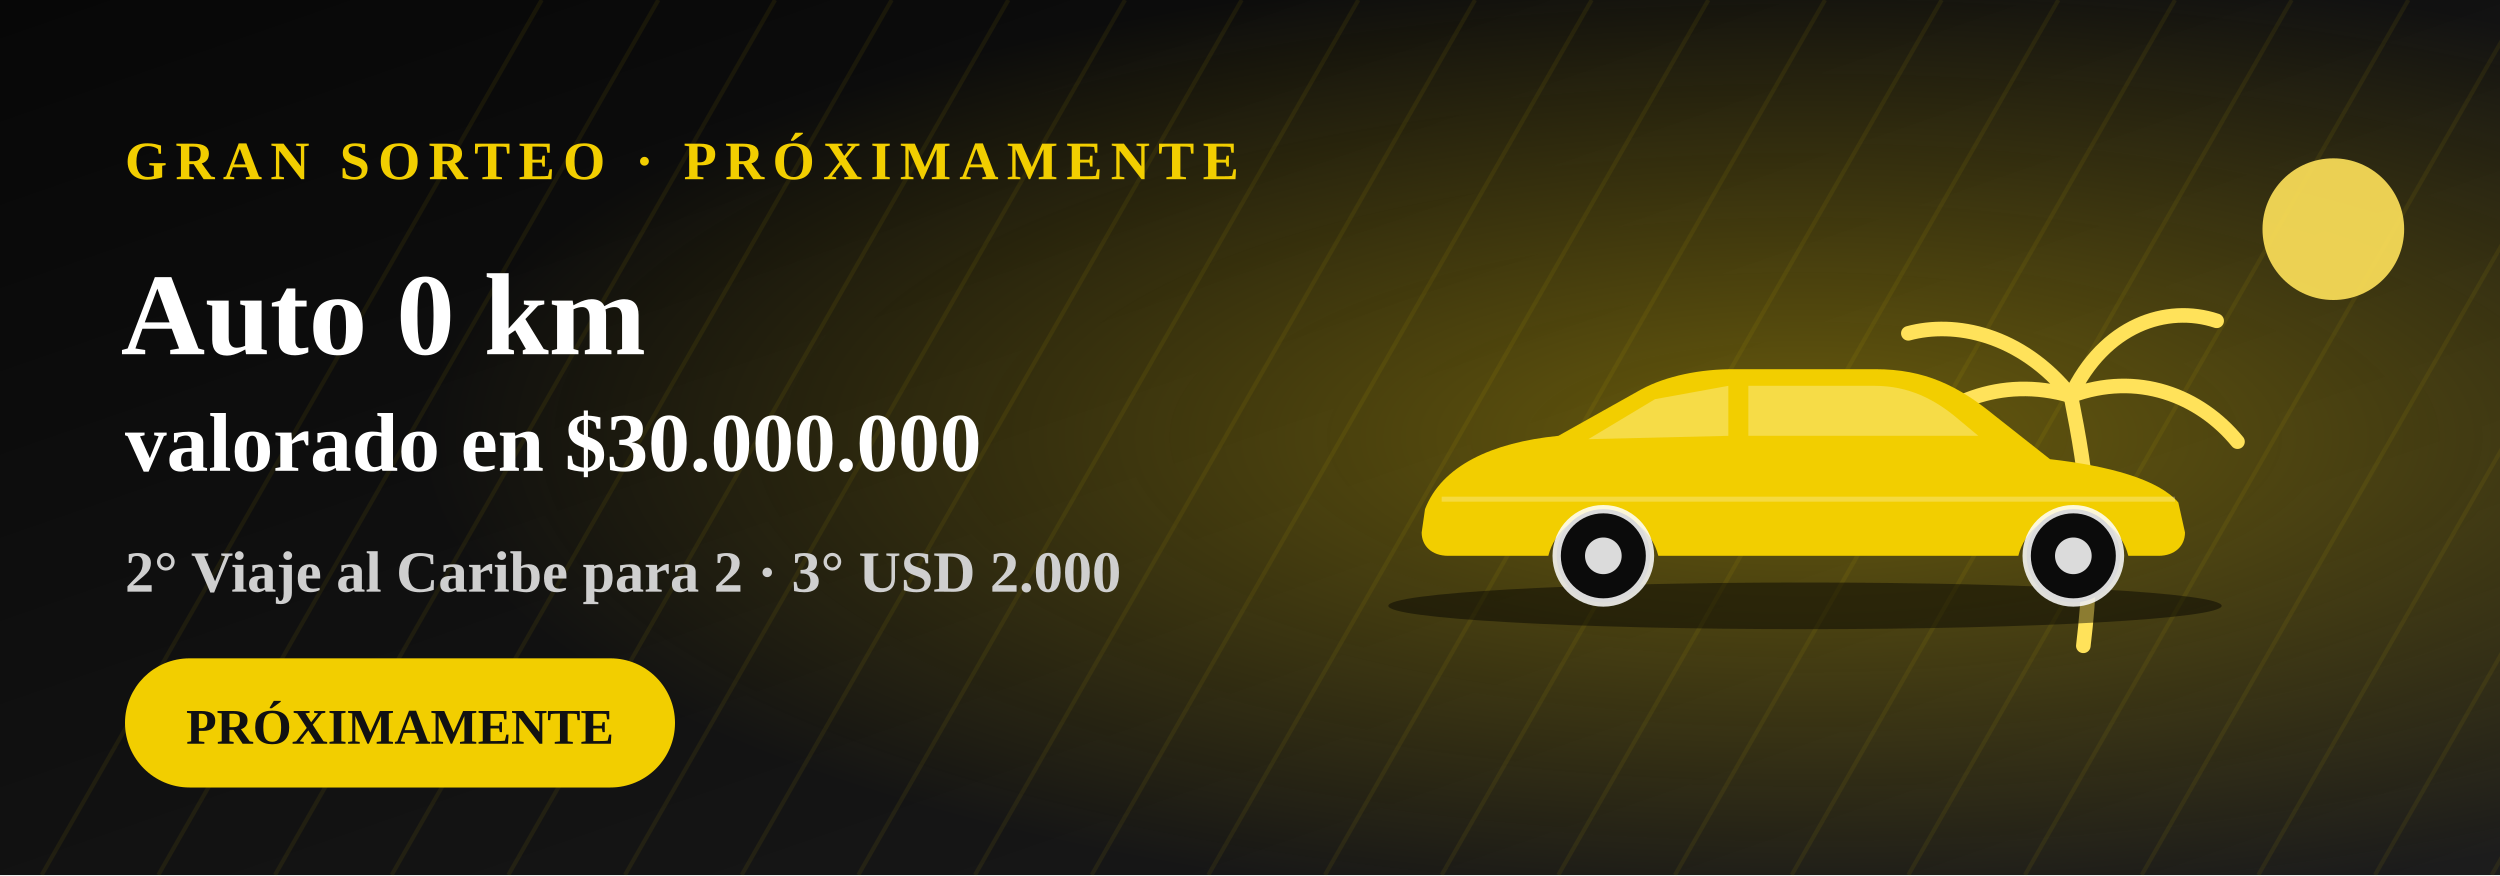
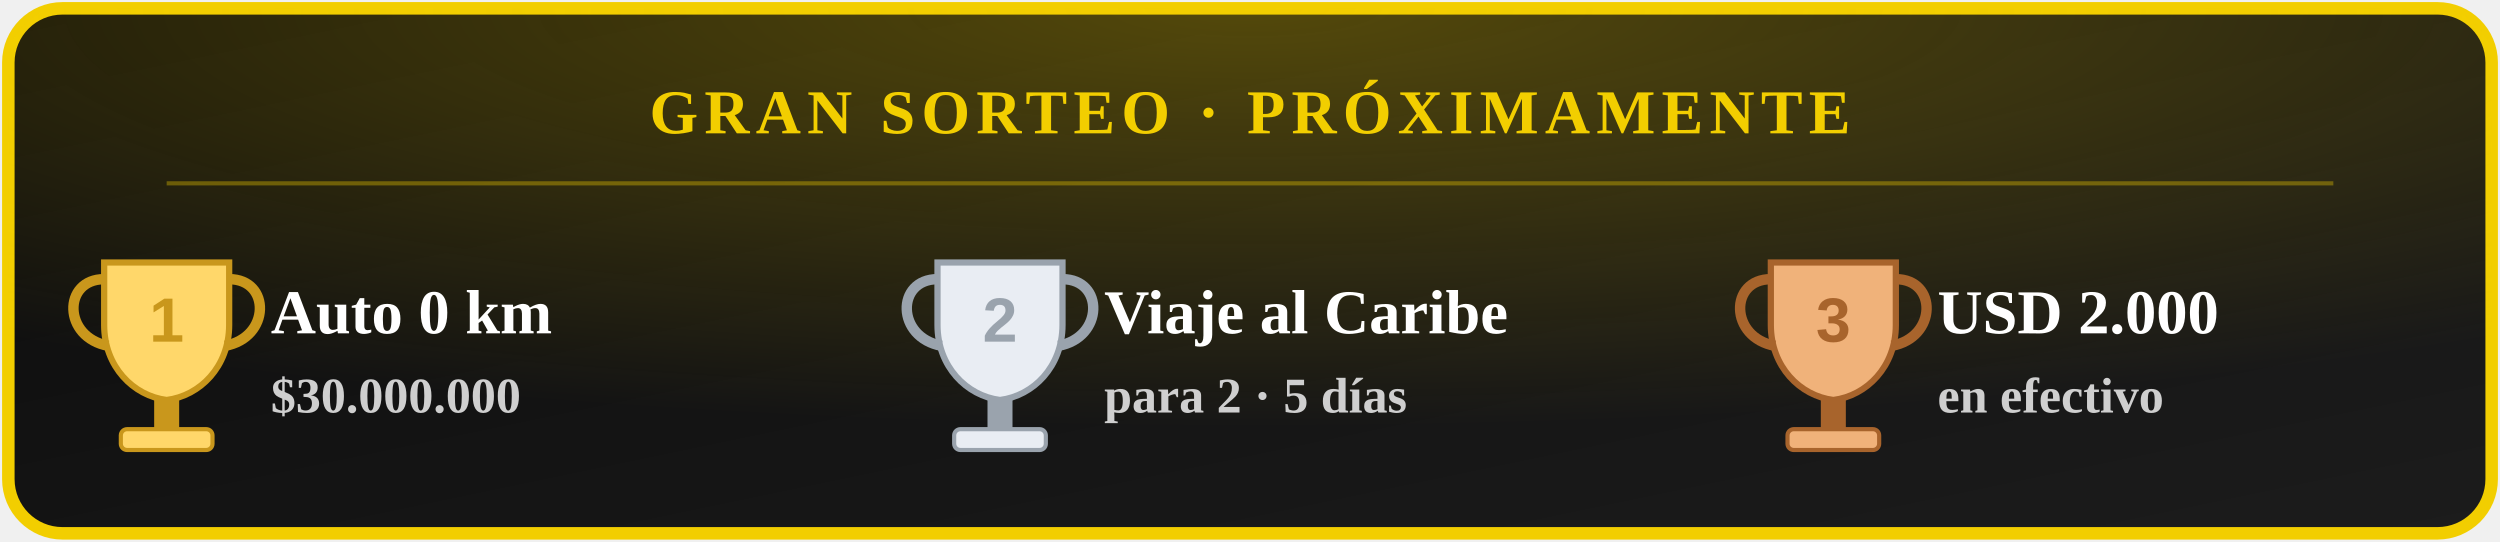
- <svg xmlns="http://www.w3.org/2000/svg" viewBox="0 0 1200 420" width="1200" height="420">
+ <svg xmlns="http://www.w3.org/2000/svg" viewBox="0 0 1200 260" width="1200" height="260">
  <defs>
    <linearGradient id="bg" x1="0" y1="0" x2="1" y2="1">
-       <stop offset="0" stop-color="#070707" />
+       <stop offset="0" stop-color="#0b0b0b" />
      <stop offset="1" stop-color="#1c1c1c" />
    </linearGradient>
-     <radialGradient id="gl" cx=".72" cy=".5" r=".55">
-       <stop offset="0" stop-color="#f2ce00" stop-opacity=".38" />
+     <radialGradient id="gl" cx=".5" cy="0" r=".8">
+       <stop offset="0" stop-color="#f2ce00" stop-opacity=".30" />
      <stop offset="1" stop-color="#f2ce00" stop-opacity="0" />
    </radialGradient>
-     <linearGradient id="scr" x1="0" y1="0" x2="1" y2="1">
-       <stop offset="0" stop-color="#ffe25a" />
-       <stop offset="1" stop-color="#f2ce00" />
-     </linearGradient>
  </defs>
-   <rect width="1200" height="420" fill="url(#bg)" />
-   <rect width="1200" height="420" fill="url(#gl)" />
-   <g opacity=".07" stroke="#f2ce00" stroke-width="2">
-     <line x1="260" y1="0" x2="20" y2="420" />
-     <line x1="316" y1="0" x2="76" y2="420" />
-     <line x1="372" y1="0" x2="132" y2="420" />
-     <line x1="428" y1="0" x2="188" y2="420" />
-     <line x1="484" y1="0" x2="244" y2="420" />
-     <line x1="540" y1="0" x2="300" y2="420" />
-     <line x1="596" y1="0" x2="356" y2="420" />
-     <line x1="652" y1="0" x2="412" y2="420" />
-     <line x1="708" y1="0" x2="468" y2="420" />
-     <line x1="764" y1="0" x2="524" y2="420" />
-     <line x1="820" y1="0" x2="580" y2="420" />
-     <line x1="876" y1="0" x2="636" y2="420" />
-     <line x1="932" y1="0" x2="692" y2="420" />
-     <line x1="988" y1="0" x2="748" y2="420" />
-     <line x1="1044" y1="0" x2="804" y2="420" />
-     <line x1="1100" y1="0" x2="860" y2="420" />
-     <line x1="1156" y1="0" x2="916" y2="420" />
-     <line x1="1212" y1="0" x2="972" y2="420" />
-     <line x1="1268" y1="0" x2="1028" y2="420" />
-     <line x1="1324" y1="0" x2="1084" y2="420" />
-     <line x1="1380" y1="0" x2="1140" y2="420" />
-     <line x1="1436" y1="0" x2="1196" y2="420" />
-     <line x1="1492" y1="0" x2="1252" y2="420" />
+   <rect x="4" y="4" width="1192" height="252" rx="26" fill="url(#bg)" stroke="#f2ce00" stroke-width="6" />
+   <rect x="4" y="4" width="1192" height="252" rx="26" fill="url(#gl)" />
+   <text x="600" y="64" text-anchor="middle" font-family="Exo 2,Arial,Helvetica,sans-serif" font-size="30" font-weight="900" letter-spacing="3" fill="#f2ce00">GRAN SORTEO · PRÓXIMAMENTE</text>
+   <line x1="80" y1="88" x2="1120" y2="88" stroke="#f2ce00" stroke-opacity=".35" stroke-width="2" />
+   <g transform="translate(80,170)">
+     <path d="M-30 -44 H30 V-14 C30 6 16 20 0 22 C-16 20 -30 6 -30 -14 Z" fill="#ffd76a" stroke="#c9971c" stroke-width="3" />
+     <path d="M-30 -36 C-50 -36 -50 -8 -28 -4 M30 -36 C50 -36 50 -8 28 -4" fill="none" stroke="#c9971c" stroke-width="5" />
+     <rect x="-6" y="22" width="12" height="14" fill="#c9971c" />
+     <rect x="-22" y="36" width="44" height="10" rx="3" fill="#ffd76a" stroke="#c9971c" stroke-width="2" />
+     <text x="0" y="-6" text-anchor="middle" font-family="Arial,Helvetica,sans-serif" font-size="30" font-weight="900" fill="#c9971c">1</text>
  </g>
-   <g transform="translate(1000,190)" fill="none" stroke="#ffe25a" stroke-width="7" stroke-linecap="round">
-     <path d="M0 120 C6 70 2 40 -6 0" />
-     <path d="M-6 0 C-40 -10 -70 4 -86 24 M-6 0 C-30 -30 -62 -36 -84 -30 M-6 0 C10 -34 40 -44 64 -36 M-6 0 C26 -12 56 0 74 22" />
+   <text x="130" y="160" font-family="Exo 2,Arial,Helvetica,sans-serif" font-size="30" font-weight="900" fill="#ffffff">Auto 0 km</text>
+   <text x="130" y="198" font-family="Exo 2,Arial,Helvetica,sans-serif" font-size="24" font-weight="600" fill="#cfcfcf">$30.000.000</text>
+   <g transform="translate(480,170)">
+     <path d="M-30 -44 H30 V-14 C30 6 16 20 0 22 C-16 20 -30 6 -30 -14 Z" fill="#e9edf3" stroke="#9aa3ad" stroke-width="3" />
+     <path d="M-30 -36 C-50 -36 -50 -8 -28 -4 M30 -36 C50 -36 50 -8 28 -4" fill="none" stroke="#9aa3ad" stroke-width="5" />
+     <rect x="-6" y="22" width="12" height="14" fill="#9aa3ad" />
+     <rect x="-22" y="36" width="44" height="10" rx="3" fill="#e9edf3" stroke="#9aa3ad" stroke-width="2" />
+     <text x="0" y="-6" text-anchor="middle" font-family="Arial,Helvetica,sans-serif" font-size="30" font-weight="900" fill="#9aa3ad">2</text>
  </g>
-   <circle cx="1120" cy="110" r="34" fill="#ffe25a" opacity=".9" />
-   <g transform="translate(660,150) scale(0.8)">
-     <ellipse cx="258" cy="176" rx="250" ry="14" fill="#000" opacity=".45" />
-     <path d="M30 118 C40 92 70 78 110 74 L160 46 C175 38 195 34 215 34 L300 34 C330 34 350 44 372 62 L405 88 C440 92 470 100 482 114 L486 132 C486 140 480 146 470 146 L452 146 A34 34 0 0 0 386 146 L170 146 A34 34 0 0 0 104 146 L44 146 C34 146 28 140 28 132 Z" fill="#f2ce00" />
-     <path d="M168 52 L212 44 L212 74 L128 76 Z M224 44 L300 44 C320 44 336 52 350 64 L362 74 L224 74 Z" fill="#ffffff" fill-opacity=".28" />
-     <path d="M40 112 L480 112" stroke="#ffffff" stroke-opacity=".25" stroke-width="3" />
-     <circle cx="137" cy="146" r="28" fill="#0b0b0b" stroke="#ffffff" stroke-opacity=".85" stroke-width="5" />
-     <circle cx="137" cy="146" r="11" fill="#ffffff" fill-opacity=".85" />
-     <circle cx="419" cy="146" r="28" fill="#0b0b0b" stroke="#ffffff" stroke-opacity=".85" stroke-width="5" />
-     <circle cx="419" cy="146" r="11" fill="#ffffff" fill-opacity=".85" />
+   <text x="530" y="160" font-family="Exo 2,Arial,Helvetica,sans-serif" font-size="30" font-weight="900" fill="#ffffff">Viaje al Caribe</text>
+   <text x="530" y="198" font-family="Exo 2,Arial,Helvetica,sans-serif" font-size="24" font-weight="600" fill="#cfcfcf">para 2 · 5 días</text>
+   <g transform="translate(880,170)">
+     <path d="M-30 -44 H30 V-14 C30 6 16 20 0 22 C-16 20 -30 6 -30 -14 Z" fill="#f0b27a" stroke="#a8642c" stroke-width="3" />
+     <path d="M-30 -36 C-50 -36 -50 -8 -28 -4 M30 -36 C50 -36 50 -8 28 -4" fill="none" stroke="#a8642c" stroke-width="5" />
+     <rect x="-6" y="22" width="12" height="14" fill="#a8642c" />
+     <rect x="-22" y="36" width="44" height="10" rx="3" fill="#f0b27a" stroke="#a8642c" stroke-width="2" />
+     <text x="0" y="-6" text-anchor="middle" font-family="Arial,Helvetica,sans-serif" font-size="30" font-weight="900" fill="#a8642c">3</text>
  </g>
-   <text x="60" y="86" font-family="Exo 2,Arial,Helvetica,sans-serif" font-size="26" font-weight="800" letter-spacing="4" fill="#f2ce00">GRAN SORTEO · PRÓXIMAMENTE</text>
-   <text x="58" y="170" font-family="Exo 2,Arial,Helvetica,sans-serif" font-size="56" font-weight="900" fill="#ffffff">Auto 0 km</text>
-   <text x="60" y="226" font-family="Exo 2,Arial,Helvetica,sans-serif" font-size="40" font-weight="800" fill="#ffffff">valorado en $30.000.000</text>
-   <text x="60" y="284" font-family="Exo 2,Arial,Helvetica,sans-serif" font-size="28" font-weight="600" fill="#cfcfcf">2° Viaje al Caribe para 2 · 3° USD 2.000</text>
-   <rect x="60" y="316" width="264" height="62" rx="31" fill="#f2ce00" />
-   <text x="192.0" y="357" text-anchor="middle" font-family="Exo 2,Arial,Helvetica,sans-serif" font-size="24" font-weight="900" fill="#111">PRÓXIMAMENTE</text>
+   <text x="930" y="160" font-family="Exo 2,Arial,Helvetica,sans-serif" font-size="30" font-weight="900" fill="#ffffff">USD 2.000</text>
+   <text x="930" y="198" font-family="Exo 2,Arial,Helvetica,sans-serif" font-size="24" font-weight="600" fill="#cfcfcf">en efectivo</text>
</svg>
